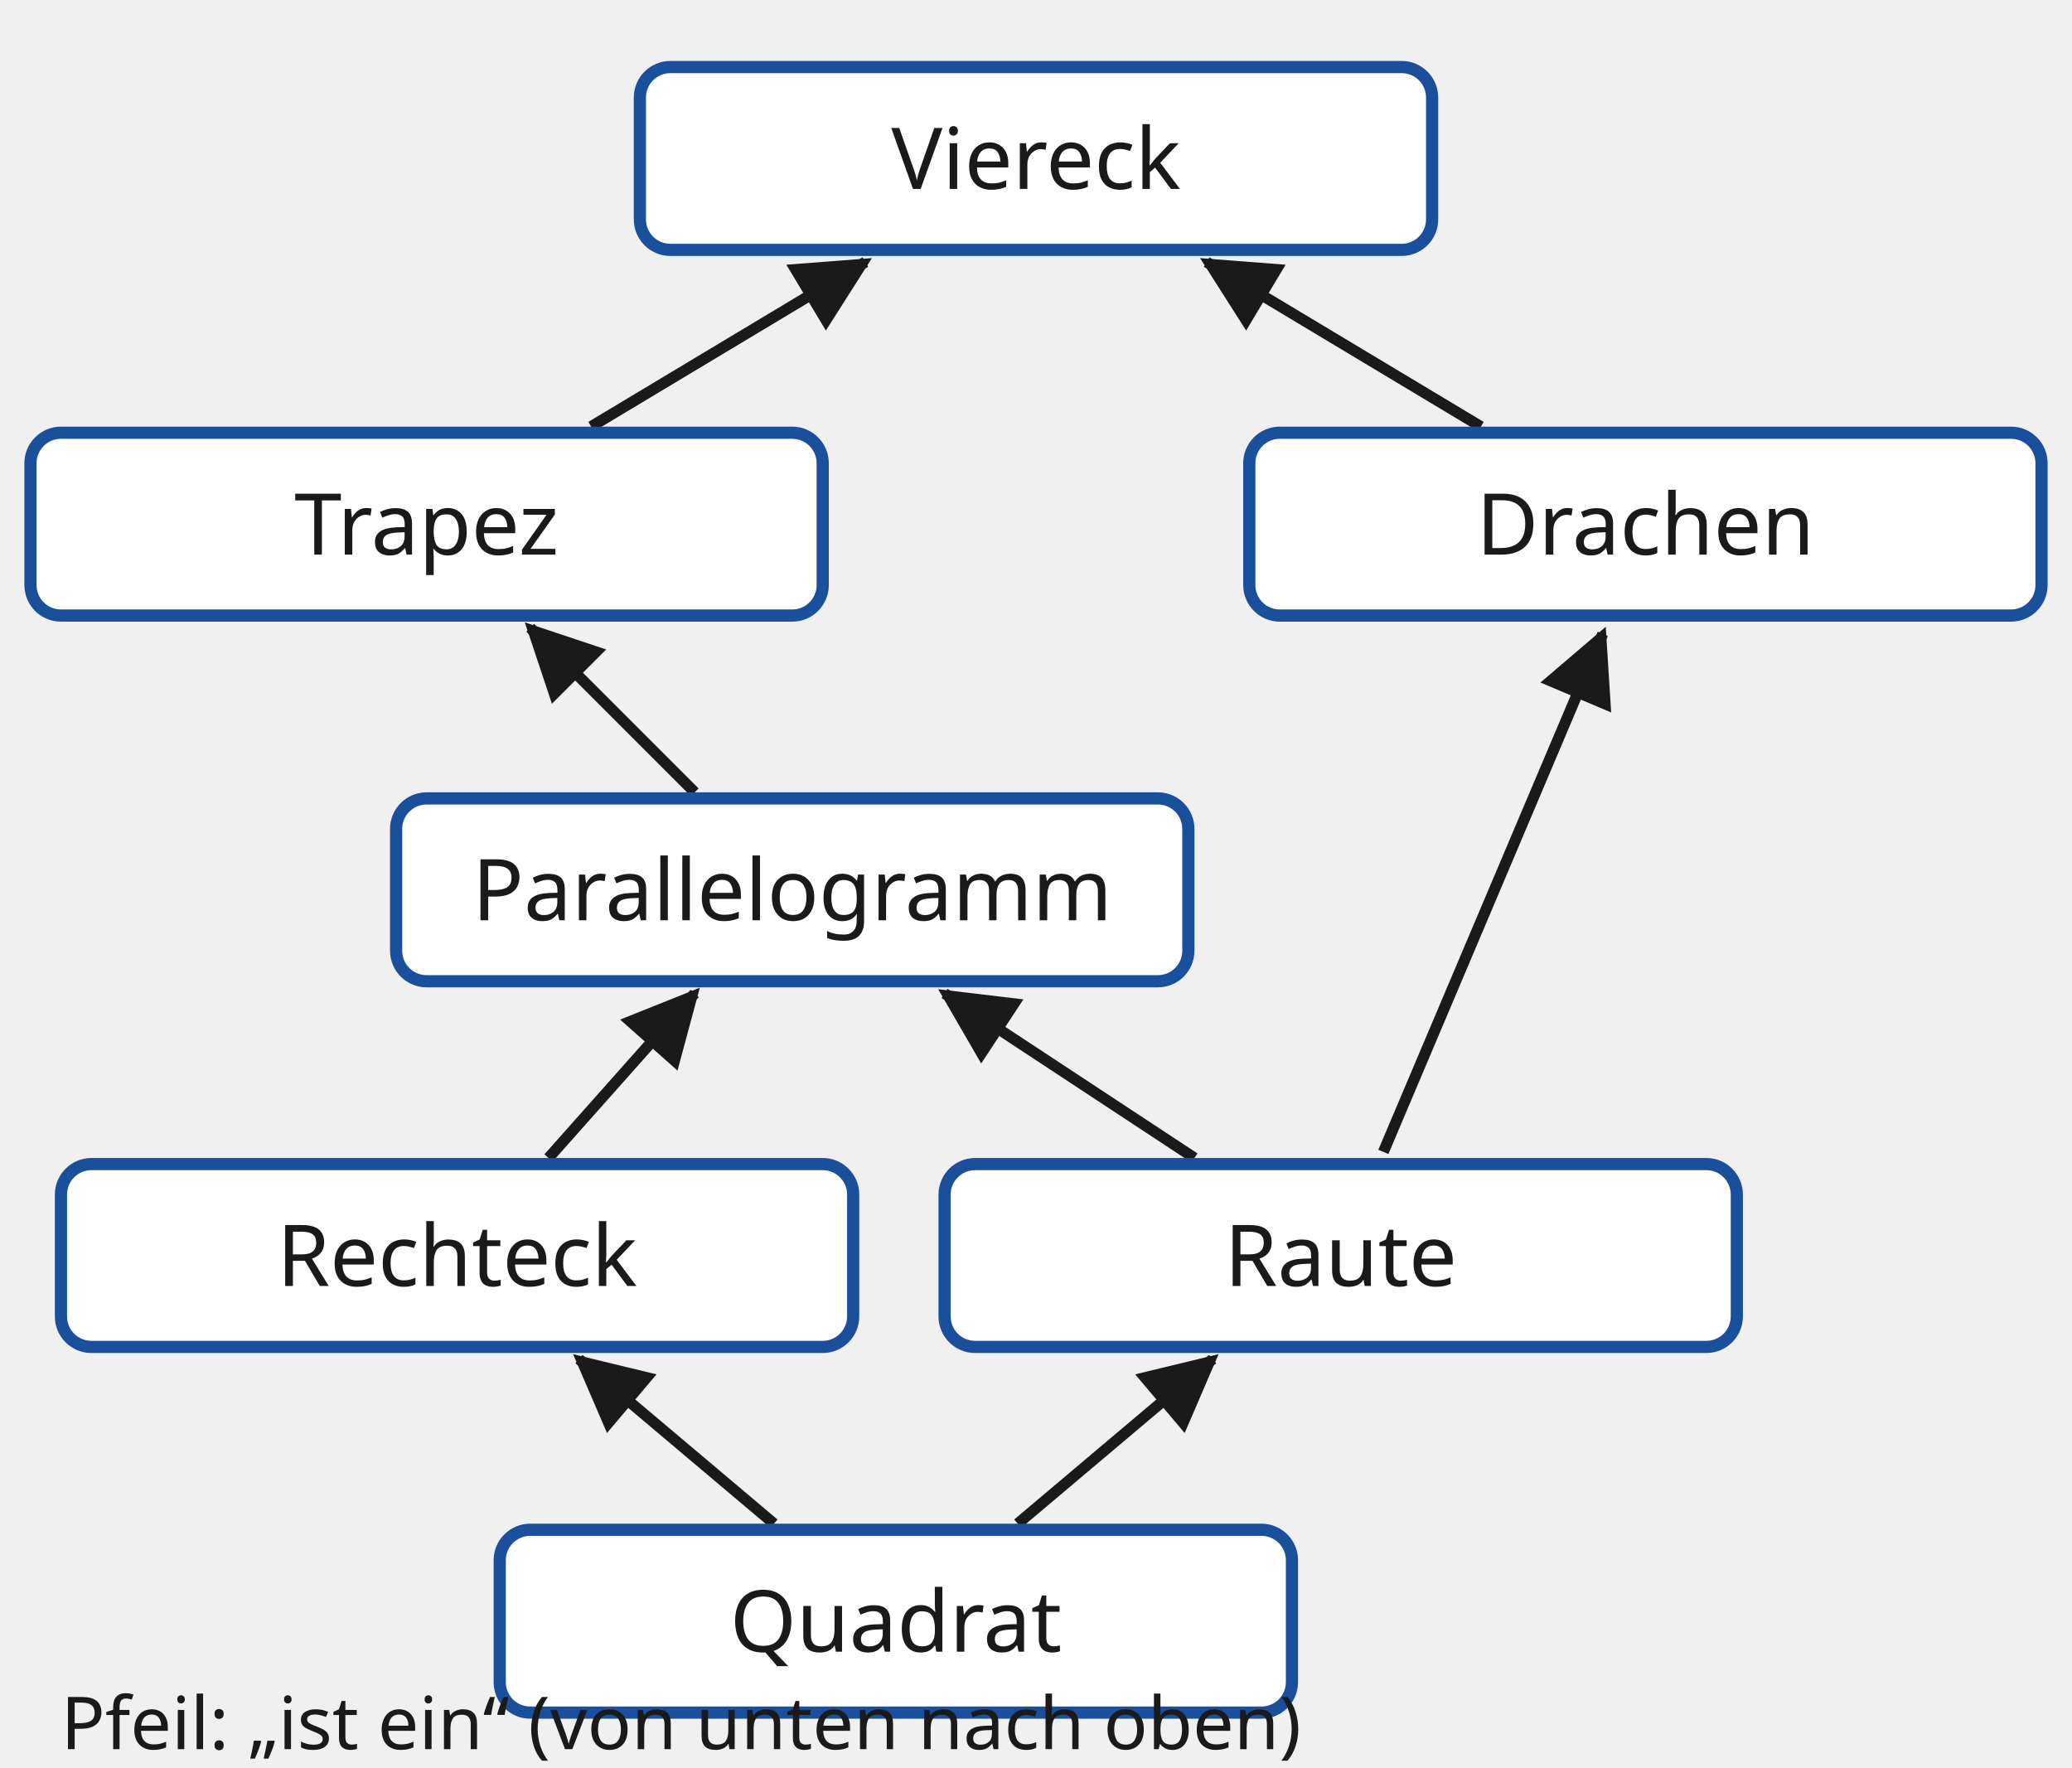
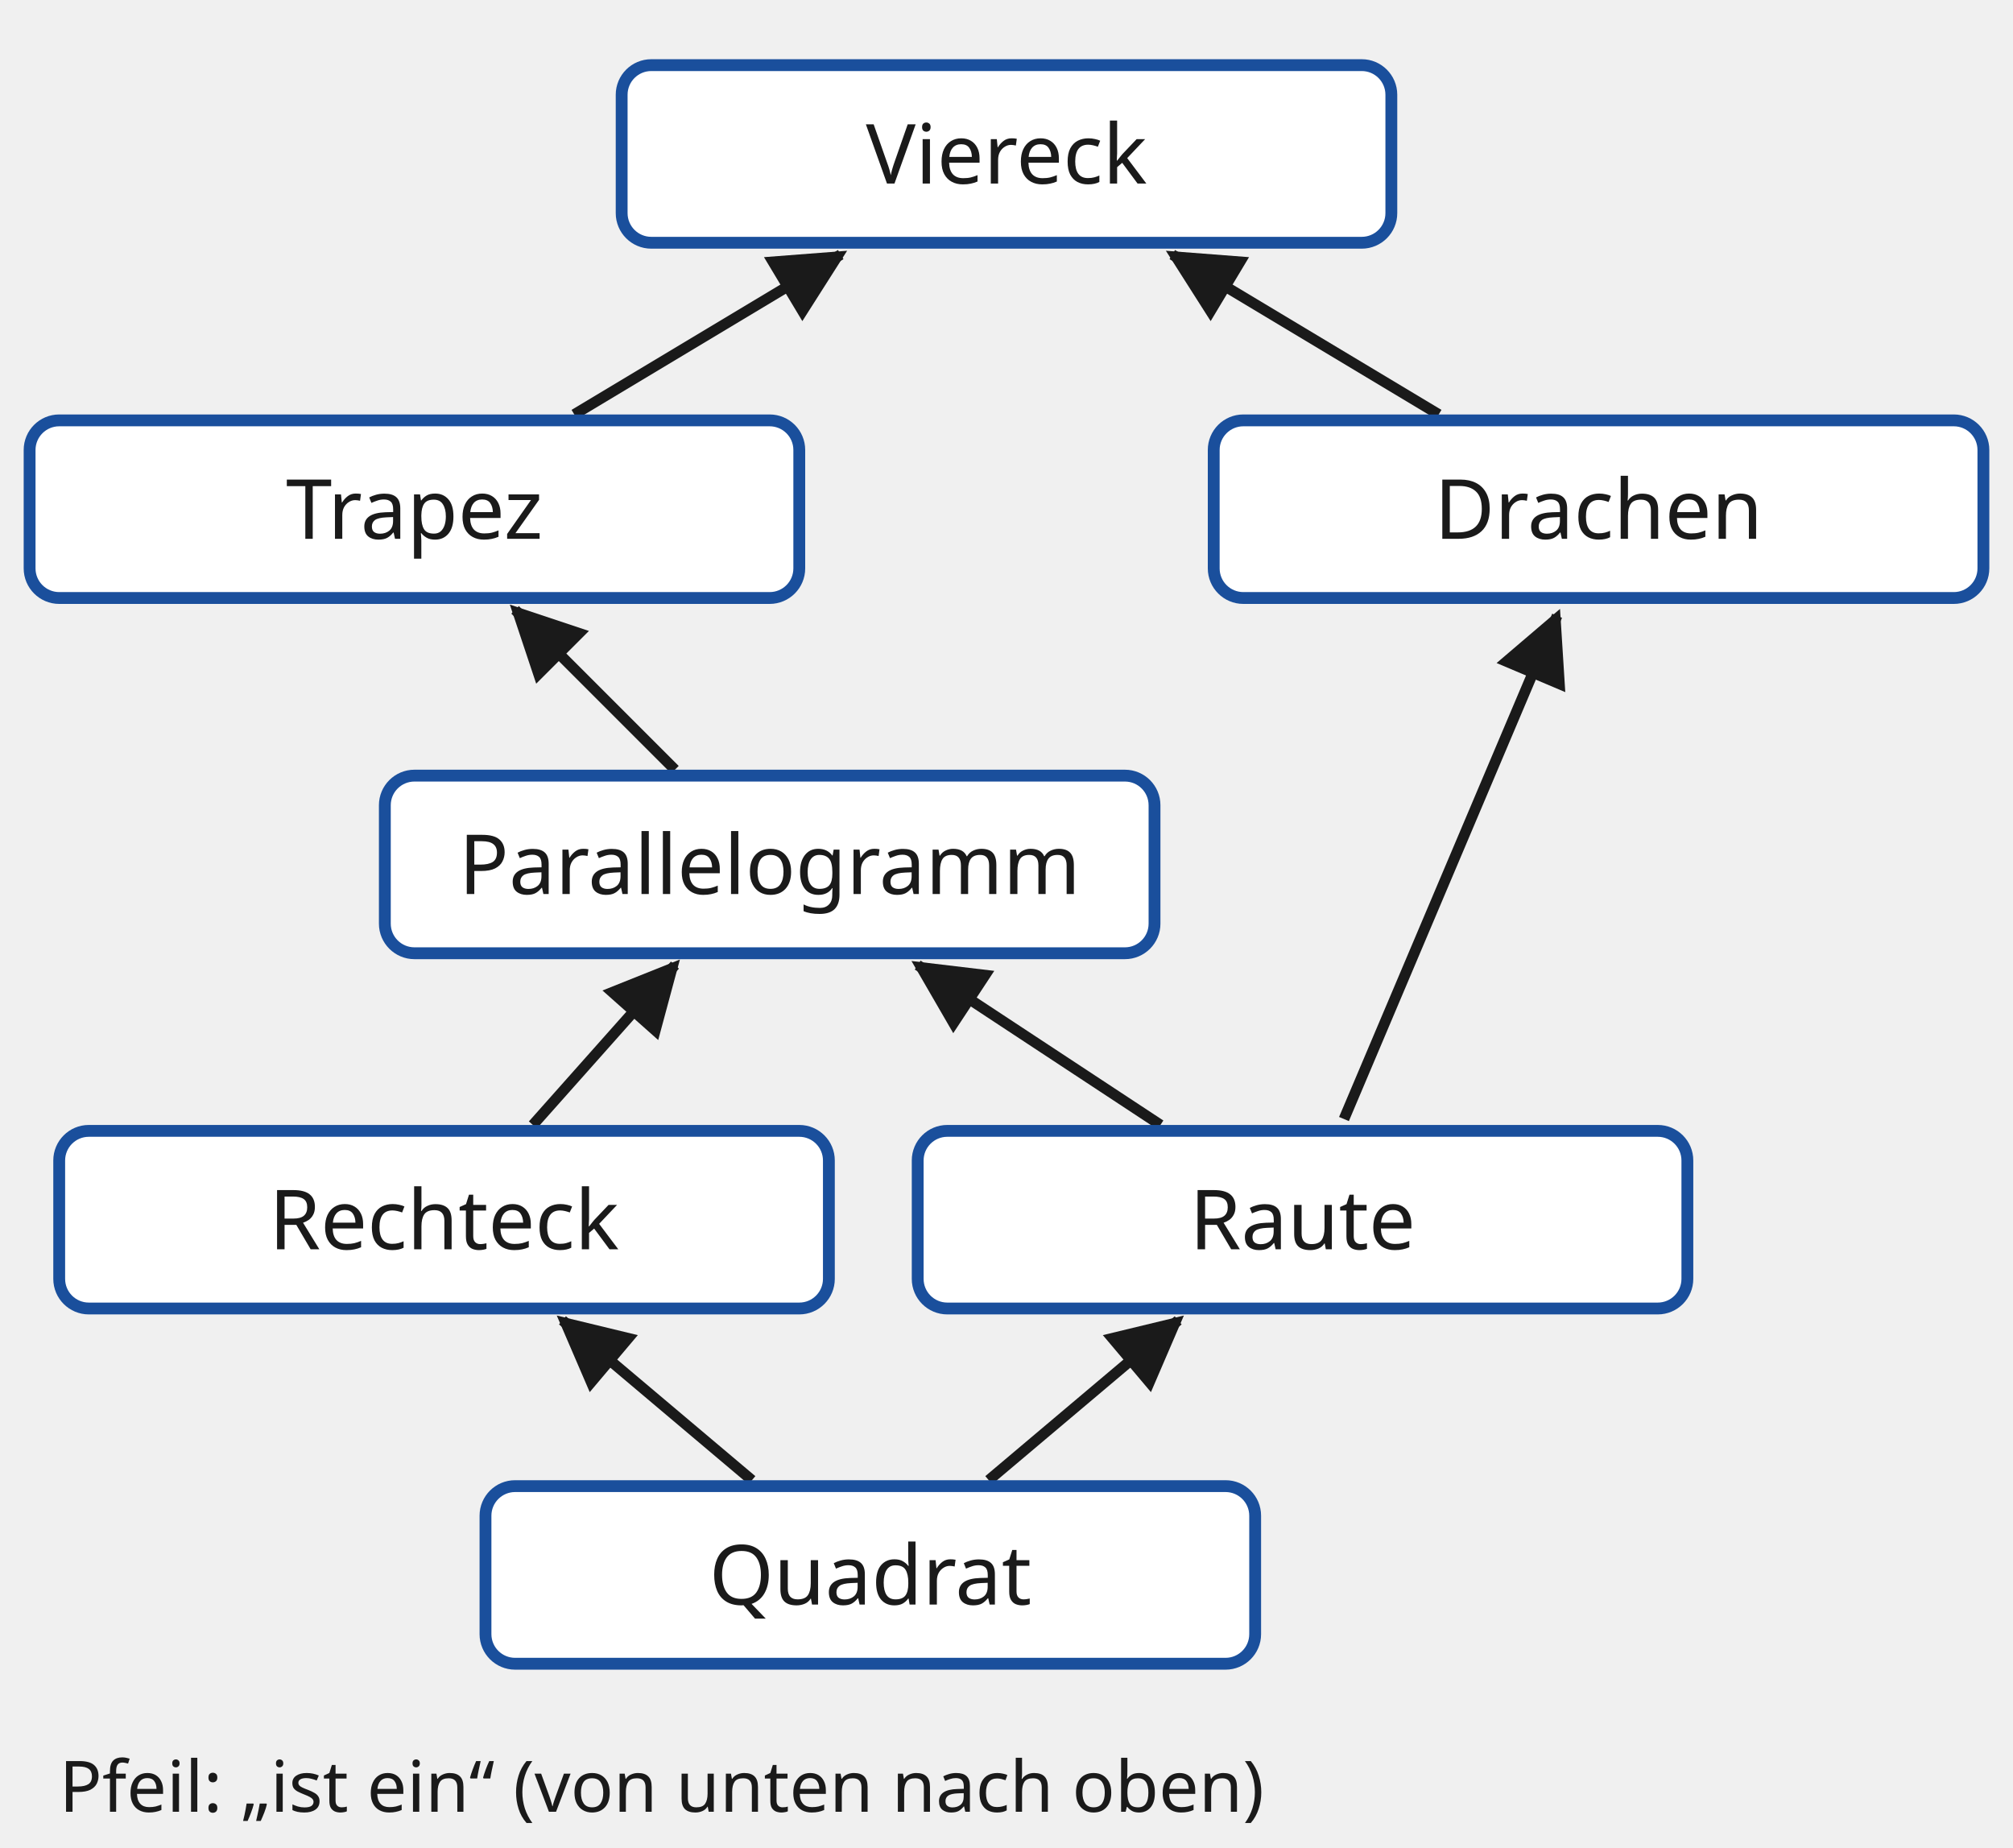
- <svg xmlns="http://www.w3.org/2000/svg" viewBox="0 0 340 290" font-family="sans-serif" font-size="14">
+ <svg xmlns="http://www.w3.org/2000/svg" viewBox="0 0 340 312" font-family="sans-serif" font-size="14">
  <defs>
    <marker id="p" viewBox="0 0 10 10" refX="9" refY="5" markerWidth="7" markerHeight="7" orient="auto">
      <path d="M0 0 L10 5 L0 10 z" fill="#1a1a1a" />
    </marker>
  </defs>
  <line x1="127" y1="250" x2="95" y2="223" stroke="#1a1a1a" stroke-width="1.8" marker-end="url(#p)" />
  <line x1="167" y1="250" x2="199" y2="223" stroke="#1a1a1a" stroke-width="1.8" marker-end="url(#p)" />
  <line x1="90" y1="190" x2="114" y2="163" stroke="#1a1a1a" stroke-width="1.8" marker-end="url(#p)" />
  <line x1="196" y1="190" x2="155" y2="163" stroke="#1a1a1a" stroke-width="1.8" marker-end="url(#p)" />
  <line x1="227" y1="189" x2="263" y2="104" stroke="#1a1a1a" stroke-width="1.8" marker-end="url(#p)" />
  <line x1="114" y1="130" x2="87" y2="103" stroke="#1a1a1a" stroke-width="1.8" marker-end="url(#p)" />
  <line x1="97" y1="70" x2="142" y2="43" stroke="#1a1a1a" stroke-width="1.8" marker-end="url(#p)" />
  <line x1="243" y1="70" x2="198" y2="43" stroke="#1a1a1a" stroke-width="1.8" marker-end="url(#p)" />
  <rect x="105" y="11" width="130" height="30" rx="5" fill="#fff" stroke="#1a4f9c" stroke-width="2" />
  <text x="170" y="31" text-anchor="middle" fill="#1a1a1a">Viereck</text>
  <rect x="5" y="71" width="130" height="30" rx="5" fill="#fff" stroke="#1a4f9c" stroke-width="2" />
  <text x="70" y="91" text-anchor="middle" fill="#1a1a1a">Trapez</text>
  <rect x="205" y="71" width="130" height="30" rx="5" fill="#fff" stroke="#1a4f9c" stroke-width="2" />
  <text x="270" y="91" text-anchor="middle" fill="#1a1a1a">Drachen</text>
  <rect x="65" y="131" width="130" height="30" rx="5" fill="#fff" stroke="#1a4f9c" stroke-width="2" />
  <text x="130" y="151" text-anchor="middle" fill="#1a1a1a">Parallelogramm</text>
  <rect x="10" y="191" width="130" height="30" rx="5" fill="#fff" stroke="#1a4f9c" stroke-width="2" />
  <text x="75" y="211" text-anchor="middle" fill="#1a1a1a">Rechteck</text>
  <rect x="155" y="191" width="130" height="30" rx="5" fill="#fff" stroke="#1a4f9c" stroke-width="2" />
  <text x="220" y="211" text-anchor="middle" fill="#1a1a1a">Raute</text>
  <rect x="82" y="251" width="130" height="30" rx="5" fill="#fff" stroke="#1a4f9c" stroke-width="2" />
  <text x="147" y="271" text-anchor="middle" fill="#1a1a1a">Quadrat</text>
-   <text x="10" y="287" font-size="12" fill="#1a1a1a">Pfeil: „ist ein“ (von unten nach oben)</text>
+   <text x="10" y="306" font-size="12" fill="#1a1a1a">Pfeil: „ist ein“ (von unten nach oben)</text>
</svg>
